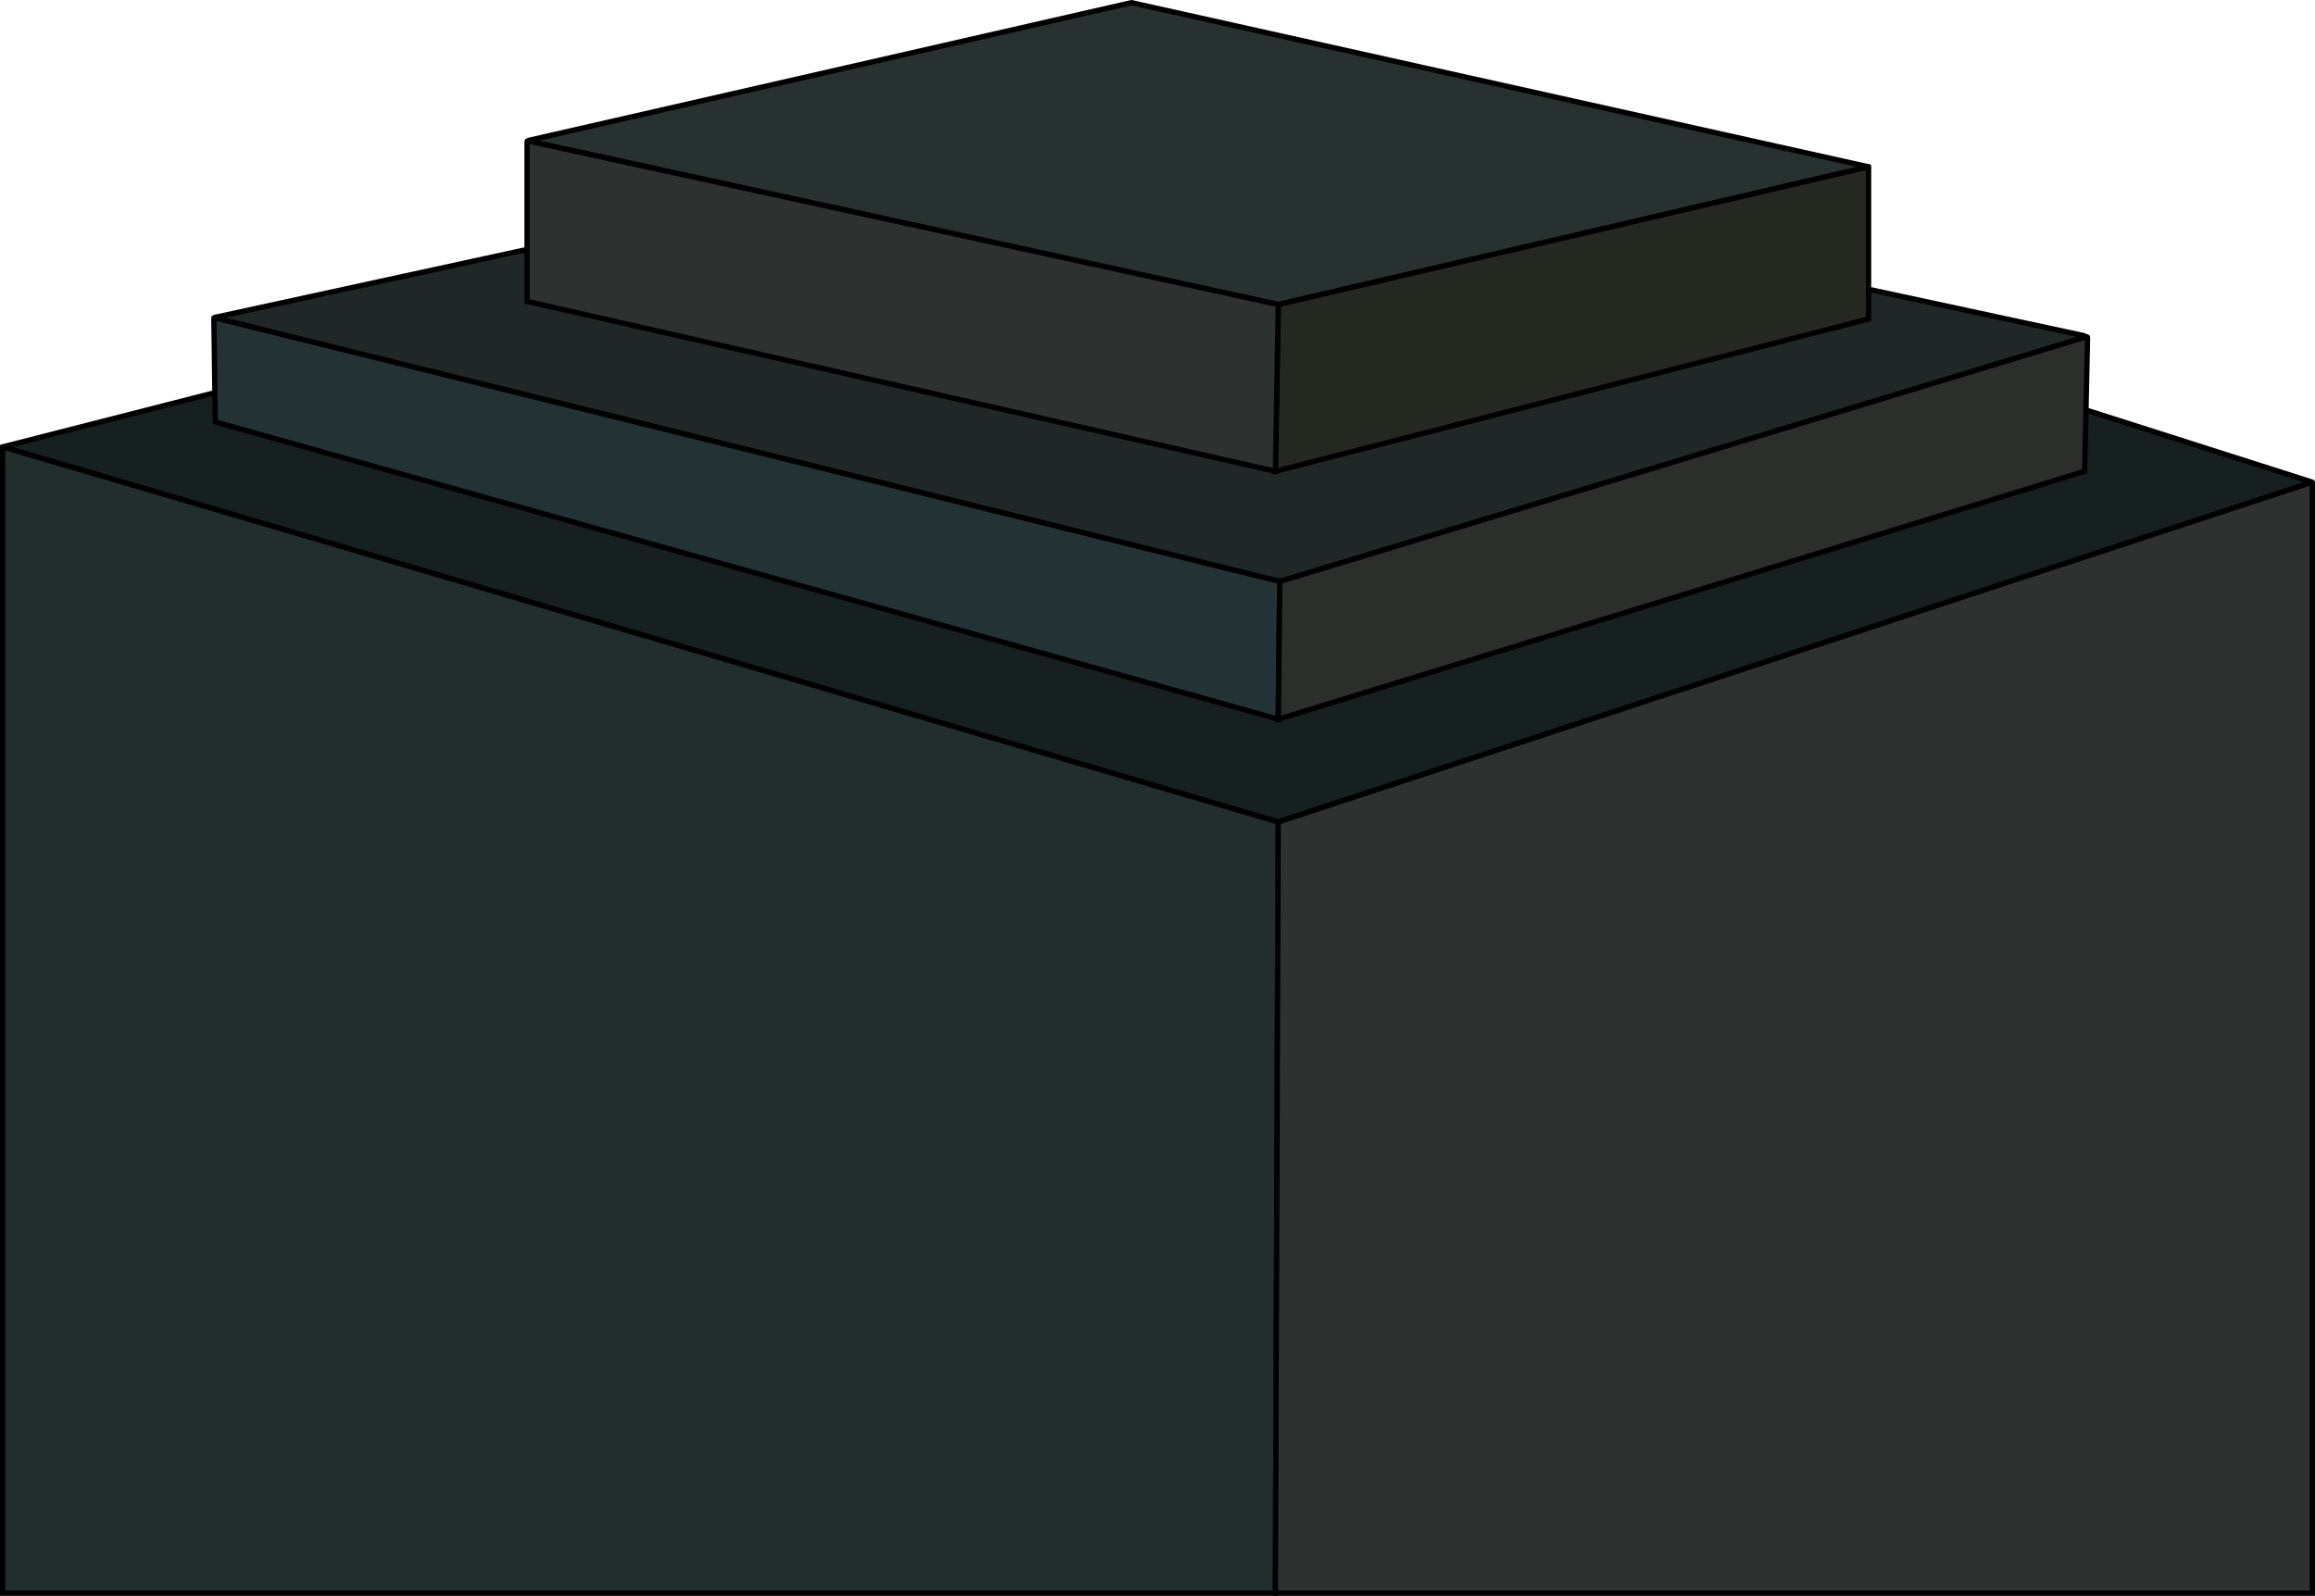
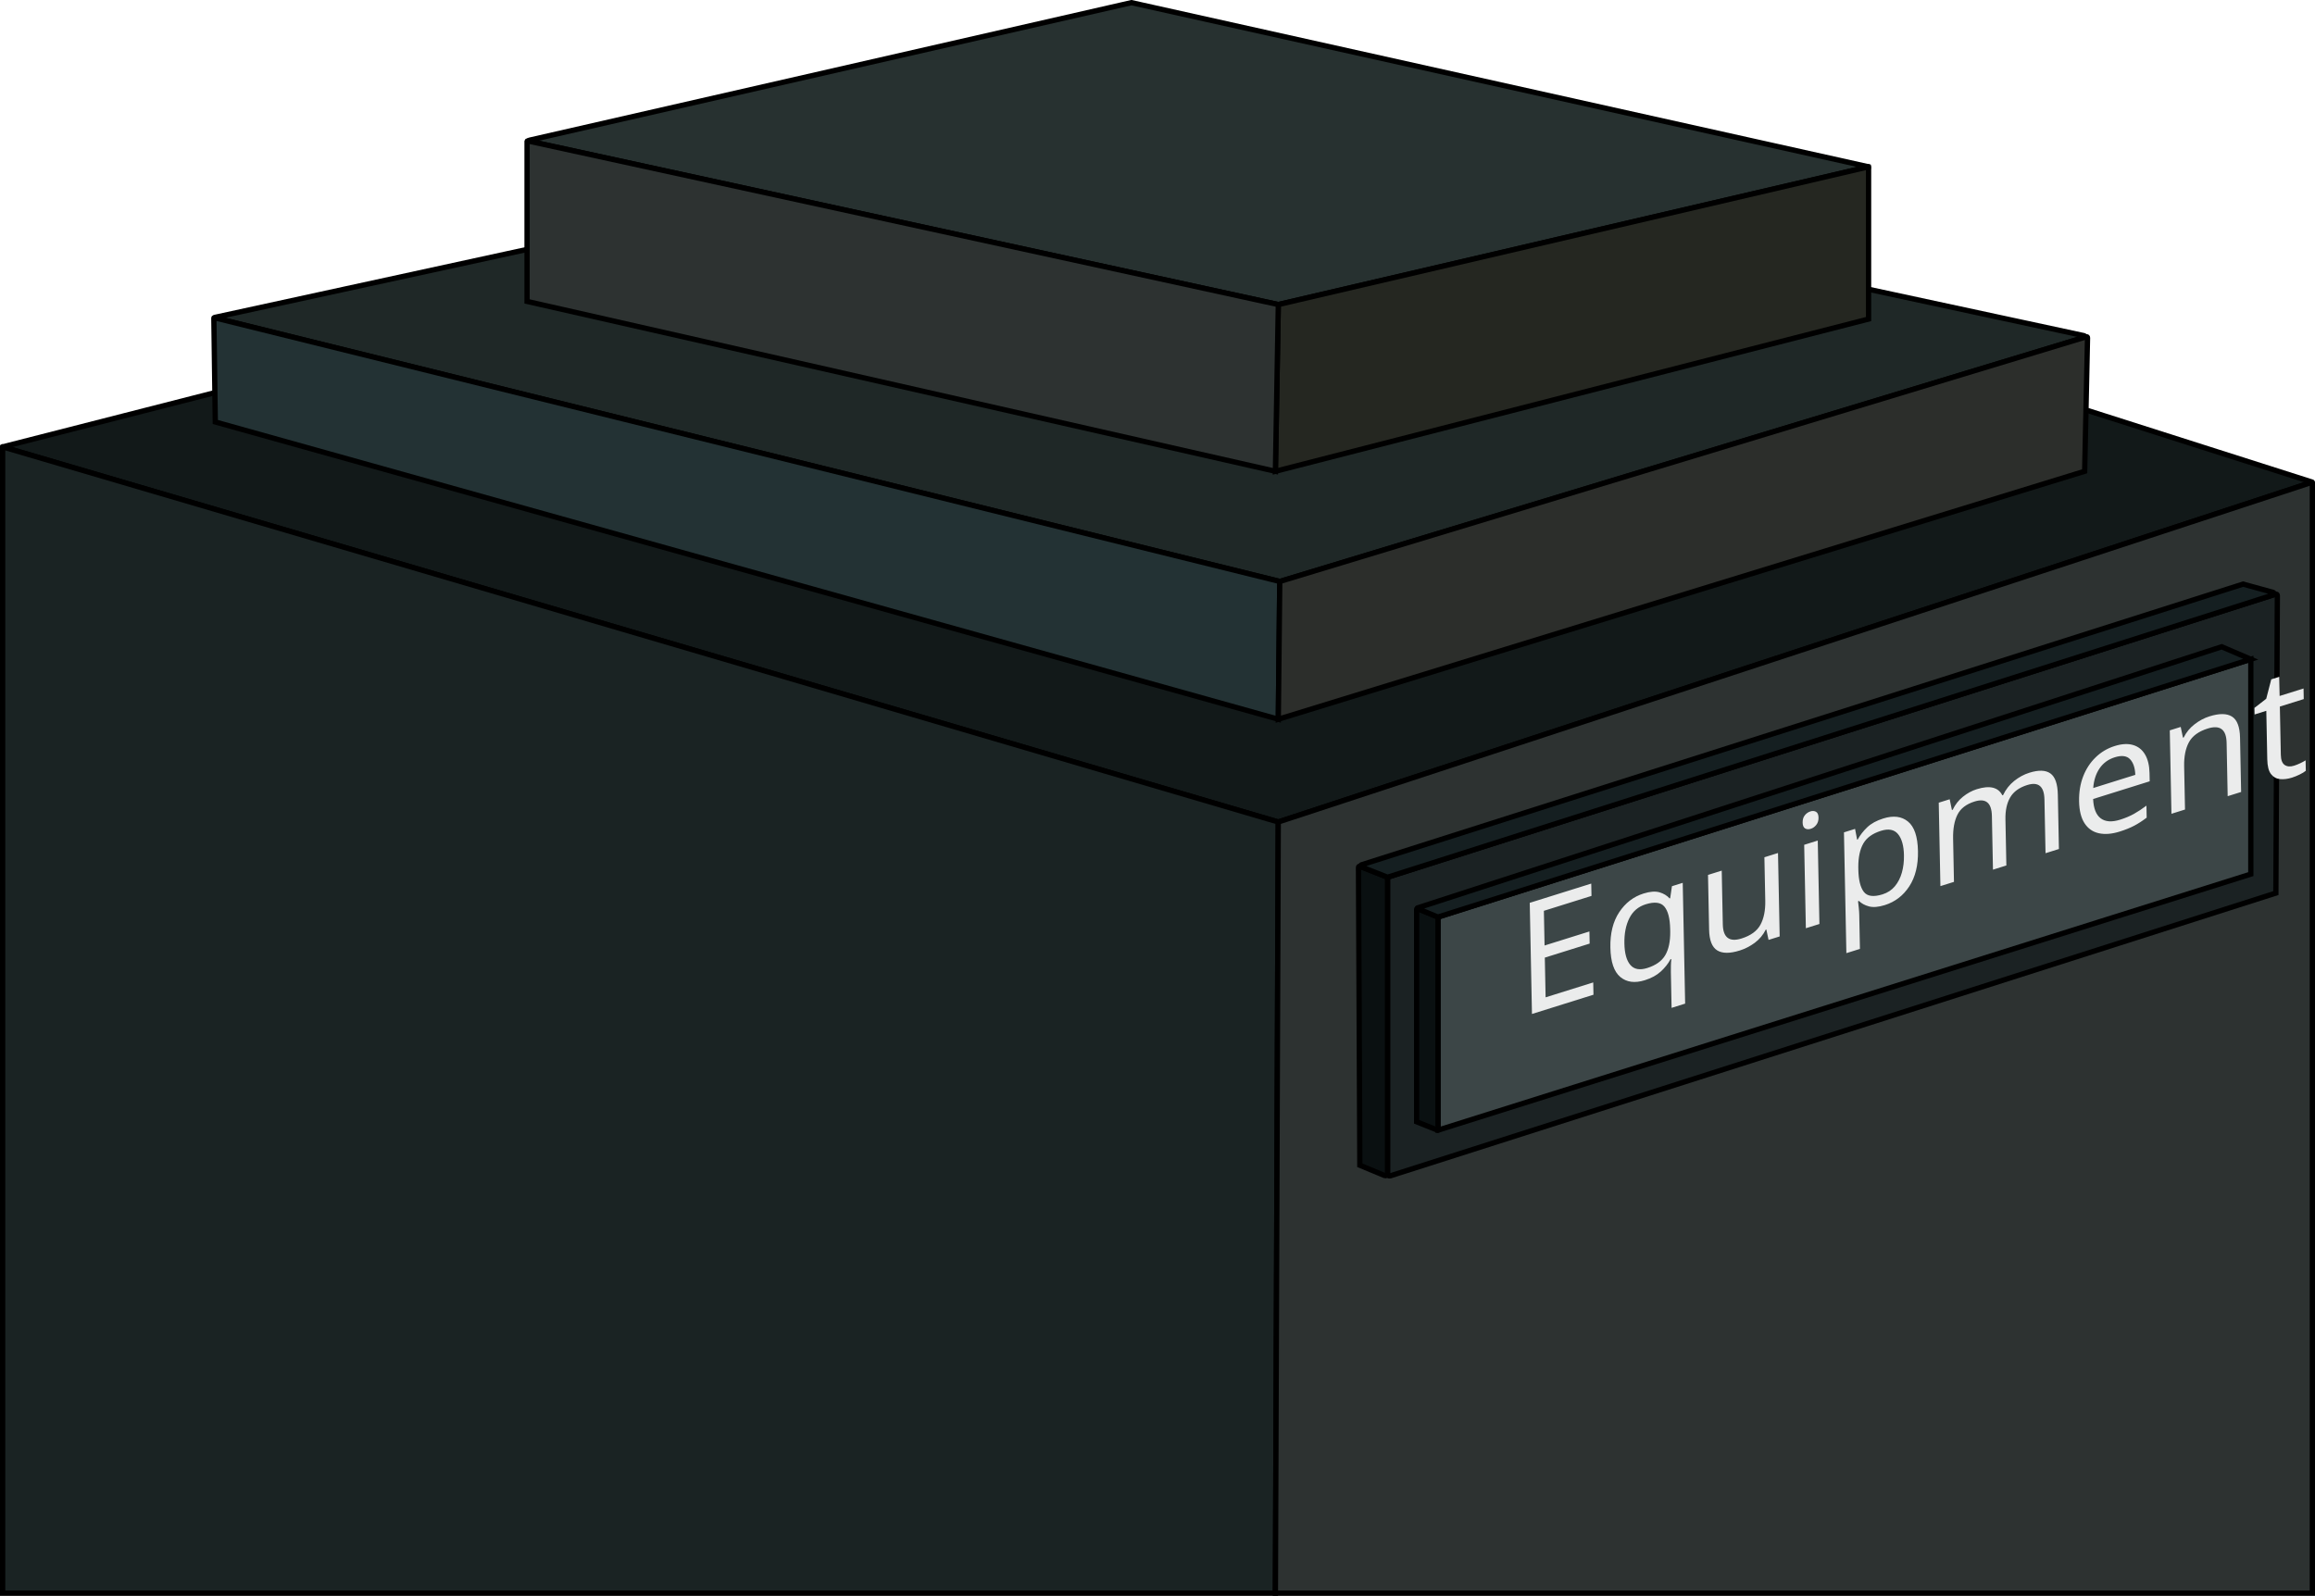
<svg xmlns="http://www.w3.org/2000/svg" viewBox="0 0 876.88 604.64">
  <defs>
-     <style>.cls-1{fill:#162020;}.cls-1,.cls-2,.cls-3,.cls-4,.cls-5,.cls-6,.cls-7,.cls-8{stroke:#000;stroke-miterlimit:10;stroke-width:2px;}.cls-2{fill:#1f2827;}.cls-3{fill:#273130;}.cls-4{fill:#252721;}.cls-5{fill:#2d3231;}.cls-6{fill:#233234;}.cls-7{fill:#2c2e2b;}.cls-8{fill:#222e2e;}</style>
+     <style>.cls-1{fill:#121919;}.cls-1,.cls-10,.cls-11,.cls-12,.cls-2,.cls-3,.cls-4,.cls-5,.cls-6,.cls-7,.cls-8,.cls-9{stroke:#000;stroke-miterlimit:10;stroke-width:2px;}.cls-2{fill:#1f2827;}.cls-3{fill:#273130;}.cls-4{fill:#252721;}.cls-5{fill:#2d3231;}.cls-6{fill:#233234;}.cls-7{fill:#2c2e2b;}.cls-8{fill:#1a2323;}.cls-9{fill:#1b2223;}.cls-10{fill:#0a1011;}.cls-11{fill:#151f21;}.cls-12{fill:#3c4647;}.cls-13{font-size:58.97px;fill:#ebecec;font-family:PfefferMediaeval, Pfeffer Mediæval;}</style>
  </defs>
  <g id="Layer_2" data-name="Layer 2">
    <g id="Layer_5" data-name="Layer 5">
      <path class="cls-1" d="M81.17,148.82l-80,20.45s0,.07,0,.09l483,142.08L875.65,182.76a.09.09,0,0,0,0-.16l-84.92-27.08" />
      <path class="cls-2" d="M200.57,94.3l-119,25.91a.13.13,0,0,0,0,.25l403.23,99.85L789.5,127.85a.34.34,0,0,0,0-.65l-81.69-17.59" />
      <path class="cls-3" d="M428.57,1,707.65,63.17a0,0,0,0,1,0,.06L484.2,115.39,200.53,53.5a.19.19,0,0,1,0-.38Z" />
      <path class="cls-4" d="M707.78,63.23v57.65L483.1,178.56l1.1-63.17L707.75,63.21S707.78,63.22,707.78,63.23Z" />
      <path class="cls-5" d="M199.64,53.55V114.2L483.1,178.56l1.1-63.17-284.32-62A.2.2,0,0,0,199.64,53.55Z" />
      <path class="cls-6" d="M81,120.49l.55,39.39L484.2,272.5l.55-52.19L81.15,120.37A.12.12,0,0,0,81,120.49Z" />
      <path class="cls-7" d="M484.2,272.5l305.43-93.94,1.09-50.63a.33.33,0,0,0-.43-.33L484.75,220.31Z" />
      <path class="cls-8" d="M1,169.37V603.64H483.1l1.08-292.2L1.06,169.33A0,0,0,0,0,1,169.37Z" />
      <path class="cls-5" d="M484.18,311.44l391.6-128.73a.08.08,0,0,1,.1.08V603.64H483.1Z" />
    </g>
+     <g id="Layer_18" data-name="Layer 18">
+       <path class="cls-9" d="M525.57,332.37v112.4a.78.78,0,0,0,1,.75L862.06,338.37l.56-112.76a.51.51,0,0,0-.67-.5Z" />
+       <path class="cls-10" d="M524.48,445.4l-9.4-3.9-.51-112.88a.41.41,0,0,1,.55-.38l10.45,4.13v112.3A.79.79,0,0,1,524.48,445.4Z" />
+       <path class="cls-11" d="M525.57,332.37,861,225.43a.52.52,0,0,0,0-1l-11.37-3.12L515.64,327.68a.4.4,0,0,0,0,.76Z" />
+       <path class="cls-12" d="M544.66,347.46v80.73s0,0,.05,0l307.86-97V249.78h0Z" />
+       <path class="cls-10" d="M544.6,428.22l-8-3.19v-80.5a.28.28,0,0,1,.39-.26l7.7,3.19v80.72A0,0,0,0,1,544.6,428.22Z" />
+       <path class="cls-11" d="M544.66,347.46l307.88-97.69s0,0,0,0l-11-4.72L536.9,344a.13.13,0,0,0,0,.24Z" />
+       <text class="cls-13" transform="matrix(0.99, -0.31, 0.02, 1, 574.62, 385.95)">Equipment</text>
+     </g>
  </g>
</svg>
